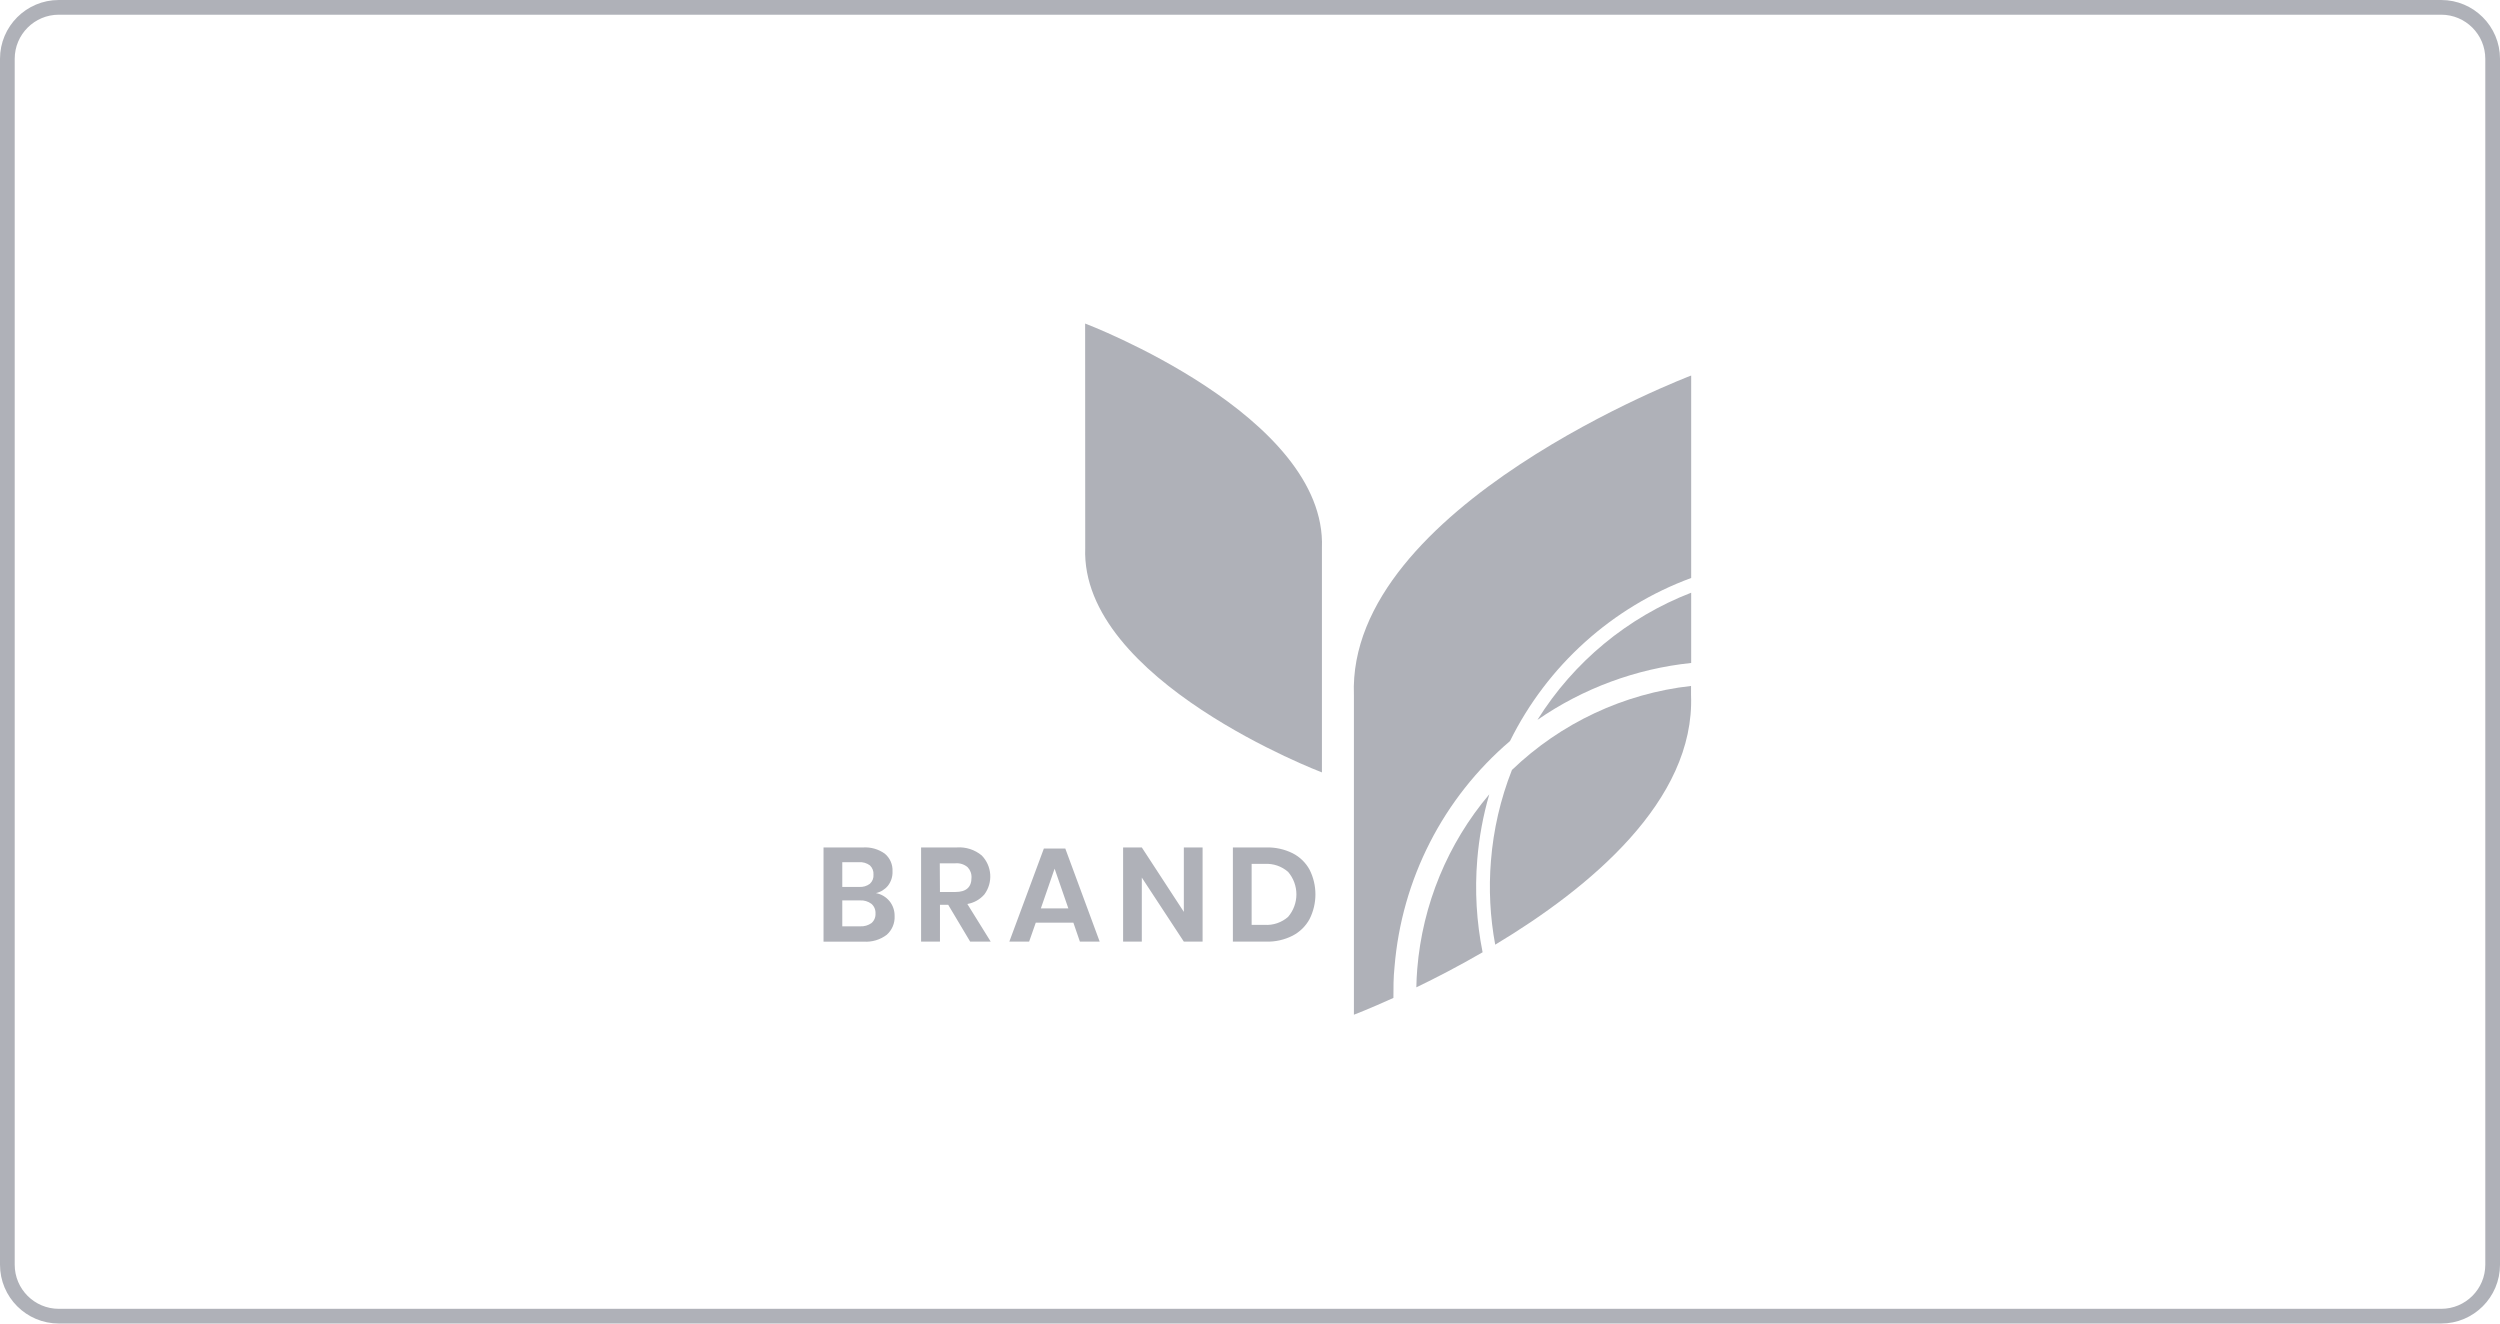
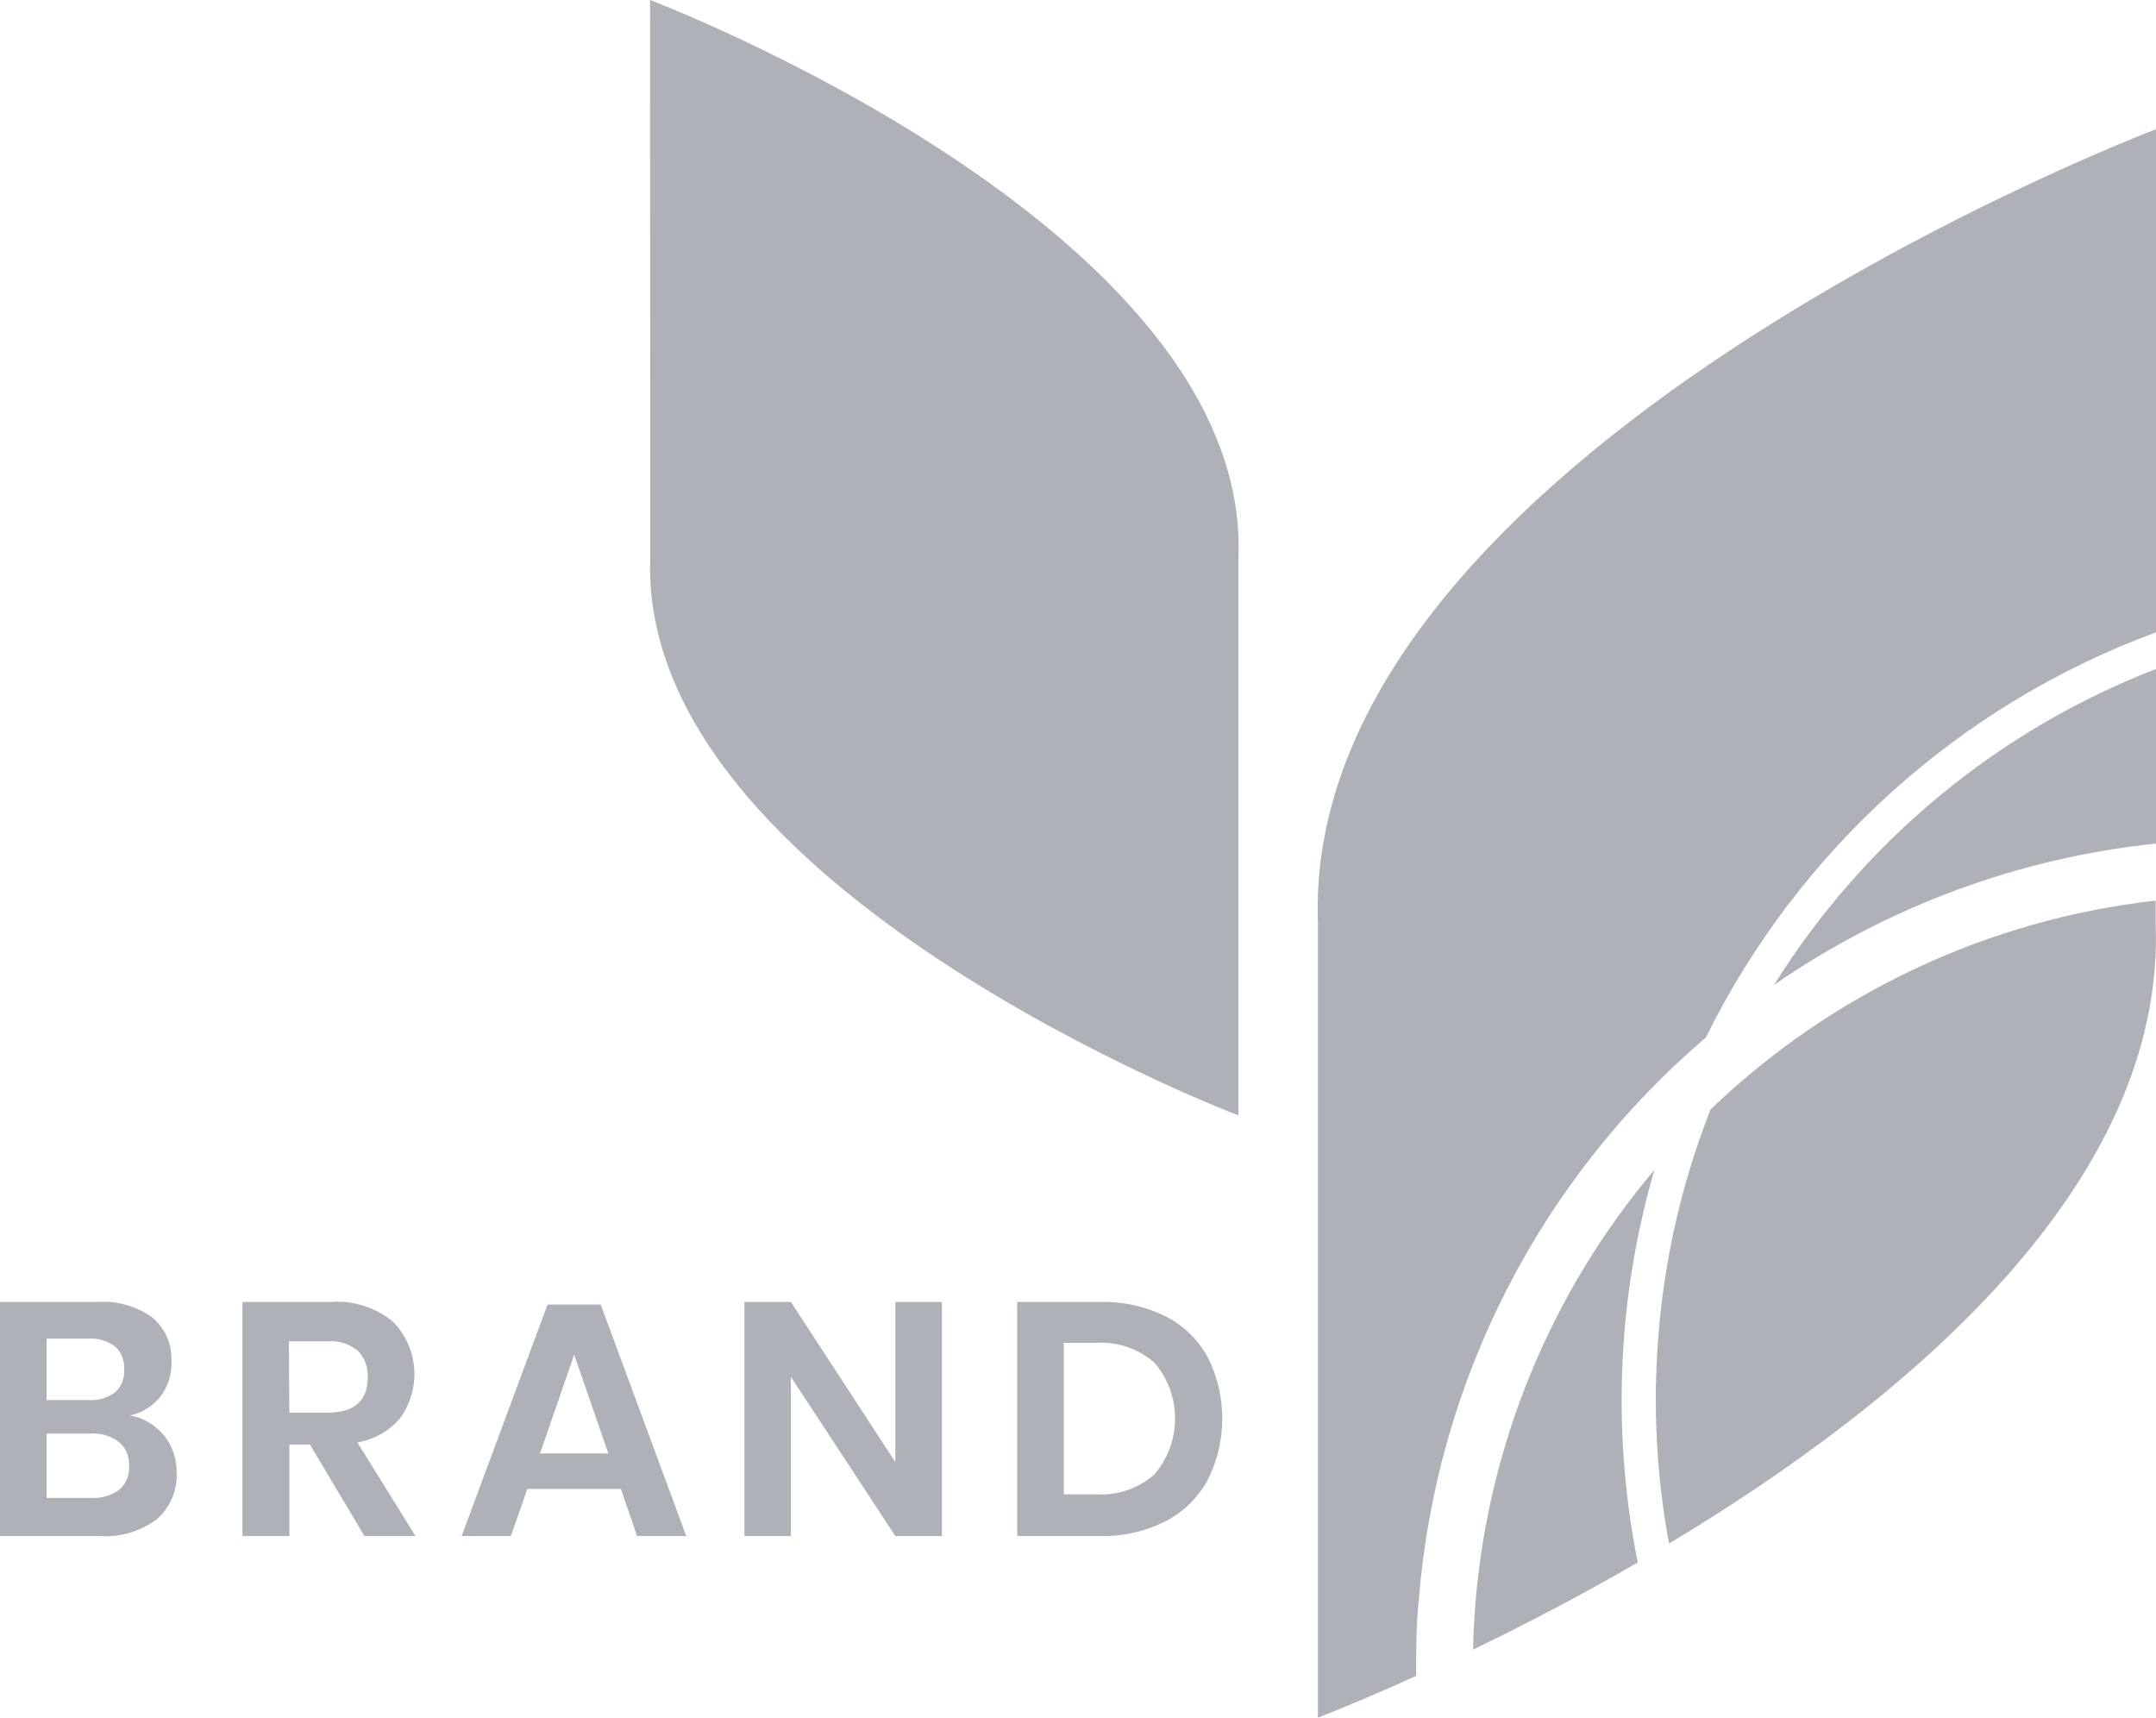
- <svg xmlns="http://www.w3.org/2000/svg" width="170" height="90" fill="none">
-   <rect x=".5" y=".5" width="169" height="89" rx="3.5" stroke="#AFB1B8" />
-   <path d="M60.488 61.278c.23.286.352.643.346 1.011a1.605 1.605 0 01-.123.7 1.599 1.599 0 01-.413.577 2.318 2.318 0 01-1.558.466H56v-6.405h2.683a2.284 2.284 0 011.487.425c.173.146.31.33.401.538.09.208.131.434.12.661a1.487 1.487 0 01-.312.979 1.455 1.455 0 01-.817.501c.363.067.691.261.925.548zm-3.213-.967h1.147a1.084 1.084 0 00.729-.213.76.76 0 00.196-.284.764.764 0 00.05-.342.787.787 0 00-.243-.626 1.105 1.105 0 00-.751-.216h-1.128v1.68zm1.988 2.456a.794.794 0 00.211-.293.798.798 0 00.06-.357.808.808 0 00-.277-.657 1.181 1.181 0 00-.779-.232h-1.203v1.762h1.218a1.206 1.206 0 00.77-.222zM65.972 64.031l-1.493-2.503h-.561v2.503h-1.284v-6.405h2.431a2.39 2.39 0 011.692.544 2.049 2.049 0 01.181 2.65 1.971 1.971 0 01-1.159.651l1.589 2.559h-1.396zm-2.054-3.376h1.05c.729 0 1.094-.323 1.094-.97a.955.955 0 00-.059-.388.955.955 0 00-.209-.332 1.134 1.134 0 00-.826-.26h-1.063l.012 1.949zM72.991 62.742h-2.559l-.452 1.289H68.634l2.35-6.333h1.455l2.34 6.333h-1.346l-.443-1.289zm-.343-.97l-.935-2.703-.935 2.703h1.87zM81.776 64.031h-1.275l-2.858-4.356v4.356h-1.272v-6.405h1.272l2.858 4.381v-4.381h1.275v6.405zM89.05 62.498a2.756 2.756 0 01-1.153 1.129 3.743 3.743 0 01-1.792.404h-2.269v-6.405h2.269a3.816 3.816 0 011.792.394 2.71 2.71 0 011.153 1.117 3.735 3.735 0 01.399 1.68 3.735 3.735 0 01-.399 1.68zm-1.458-.153a2.352 2.352 0 00.564-1.528c0-.561-.2-1.103-.564-1.528a2.21 2.21 0 00-1.596-.544h-.885v4.146h.885a2.21 2.21 0 001.596-.544zM73.789 22s16.451 6.236 16.102 15.26v15.263s-16.439-6.239-16.096-15.263L73.789 22zM104.548 48.95A22.485 22.485 0 01115 45.082v-4.778c-4.323 1.673-7.99 4.706-10.452 8.645z" fill="#AFB1B8" />
-   <path d="M102.681 50.389c2.543-5.141 6.952-9.108 12.319-11.086V25.536s-23.429 8.883-22.934 21.734v21.731s1.044-.397 2.686-1.142c0-.695 0-1.395.075-2.099.485-5.966 3.31-11.494 7.854-15.369z" fill="#AFB1B8" />
-   <path d="M100.453 58.462a22.492 22.492 0 01.819-4.449c-2.829 3.347-4.542 7.499-4.899 11.874-.034.413-.053.826-.062 1.252 1.331-.641 2.88-1.442 4.506-2.384a22.555 22.555 0 01-.364-6.292zM101.384 58.54a21.594 21.594 0 00.29 5.698c6.401-3.845 13.594-9.787 13.317-16.968v-.626c-4.574.514-8.853 2.521-12.179 5.713a21.513 21.513 0 00-1.428 6.183z" fill="#AFB1B8" />
+ <svg xmlns="http://www.w3.org/2000/svg" width="59" height="47" fill="none">
+   <path d="M4.488 39.278c.23.286.352.643.346 1.011a1.605 1.605 0 01-.123.7 1.599 1.599 0 01-.413.577 2.318 2.318 0 01-1.558.466H0v-6.405h2.683a2.284 2.284 0 011.487.425c.173.146.31.33.401.538.09.208.131.434.12.661a1.487 1.487 0 01-.312.979 1.455 1.455 0 01-.817.501c.363.067.691.261.925.548zm-3.213-.967h1.147a1.084 1.084 0 00.729-.213.76.76 0 00.196-.284.763.763 0 00.05-.342.788.788 0 00-.052-.34.785.785 0 00-.192-.285 1.105 1.105 0 00-.751-.216H1.275v1.68zM3.263 40.767a.794.794 0 00.211-.293.798.798 0 00.06-.357.808.808 0 00-.277-.657 1.181 1.181 0 00-.779-.232h-1.203v1.762h1.218a1.206 1.206 0 00.77-.222zM9.973 42.031L8.48 39.528h-.561v2.503h-1.284v-6.405h2.431a2.39 2.39 0 011.692.544 2.049 2.049 0 01.181 2.65 1.971 1.971 0 01-1.159.651l1.589 2.559H9.972zM7.919 38.655H8.969c.729 0 1.094-.323 1.094-.97a.955.955 0 00-.059-.388.955.955 0 00-.209-.332 1.134 1.134 0 00-.826-.26H7.906l.012 1.949zM16.991 40.742h-2.559l-.452 1.289H12.634l2.35-6.333h1.455l2.34 6.333h-1.346l-.443-1.289zm-.343-.97l-.935-2.703-.935 2.703h1.87zM25.776 42.031h-1.275l-2.858-4.356v4.356h-1.272v-6.405h1.272l2.858 4.381v-4.381h1.275v6.405zM33.05 40.498a2.756 2.756 0 01-1.153 1.129 3.743 3.743 0 01-1.792.404h-2.269v-6.405h2.269a3.816 3.816 0 011.792.394 2.71 2.71 0 011.153 1.117 3.735 3.735 0 01.399 1.68 3.735 3.735 0 01-.399 1.68zm-1.458-.153a2.352 2.352 0 00.564-1.528c0-.561-.2-1.103-.564-1.528a2.21 2.21 0 00-1.596-.544h-.885v4.146h.885a2.21 2.21 0 001.596-.544zM17.789 0s16.451 6.236 16.102 15.26v15.263s-16.439-6.239-16.096-15.263L17.789 0zM48.548 26.95a22.485 22.485 0 0110.453-3.867v-4.778c-4.323 1.673-7.99 4.706-10.453 8.645z" fill="#AFB1B8" />
+   <path d="M46.681 28.389c2.543-5.141 6.952-9.108 12.319-11.086V3.536s-23.429 8.883-22.934 21.734v21.731s1.044-.397 2.686-1.142c0-.695 0-1.395.075-2.099.485-5.966 3.31-11.494 7.853-15.369z" fill="#AFB1B8" />
+   <path d="M44.453 36.462a22.508 22.508 0 01.82-4.449c-2.829 3.347-4.543 7.499-4.899 11.874-.034.413-.053.826-.062 1.252 1.331-.641 2.88-1.442 4.506-2.384a22.578 22.578 0 01-.365-6.292zM45.384 36.54a21.586 21.586 0 00.29 5.698c6.401-3.845 13.594-9.787 13.316-16.968v-.626c-4.573.514-8.852 2.521-12.179 5.713a21.496 21.496 0 00-1.427 6.183z" fill="#AFB1B8" />
</svg>
